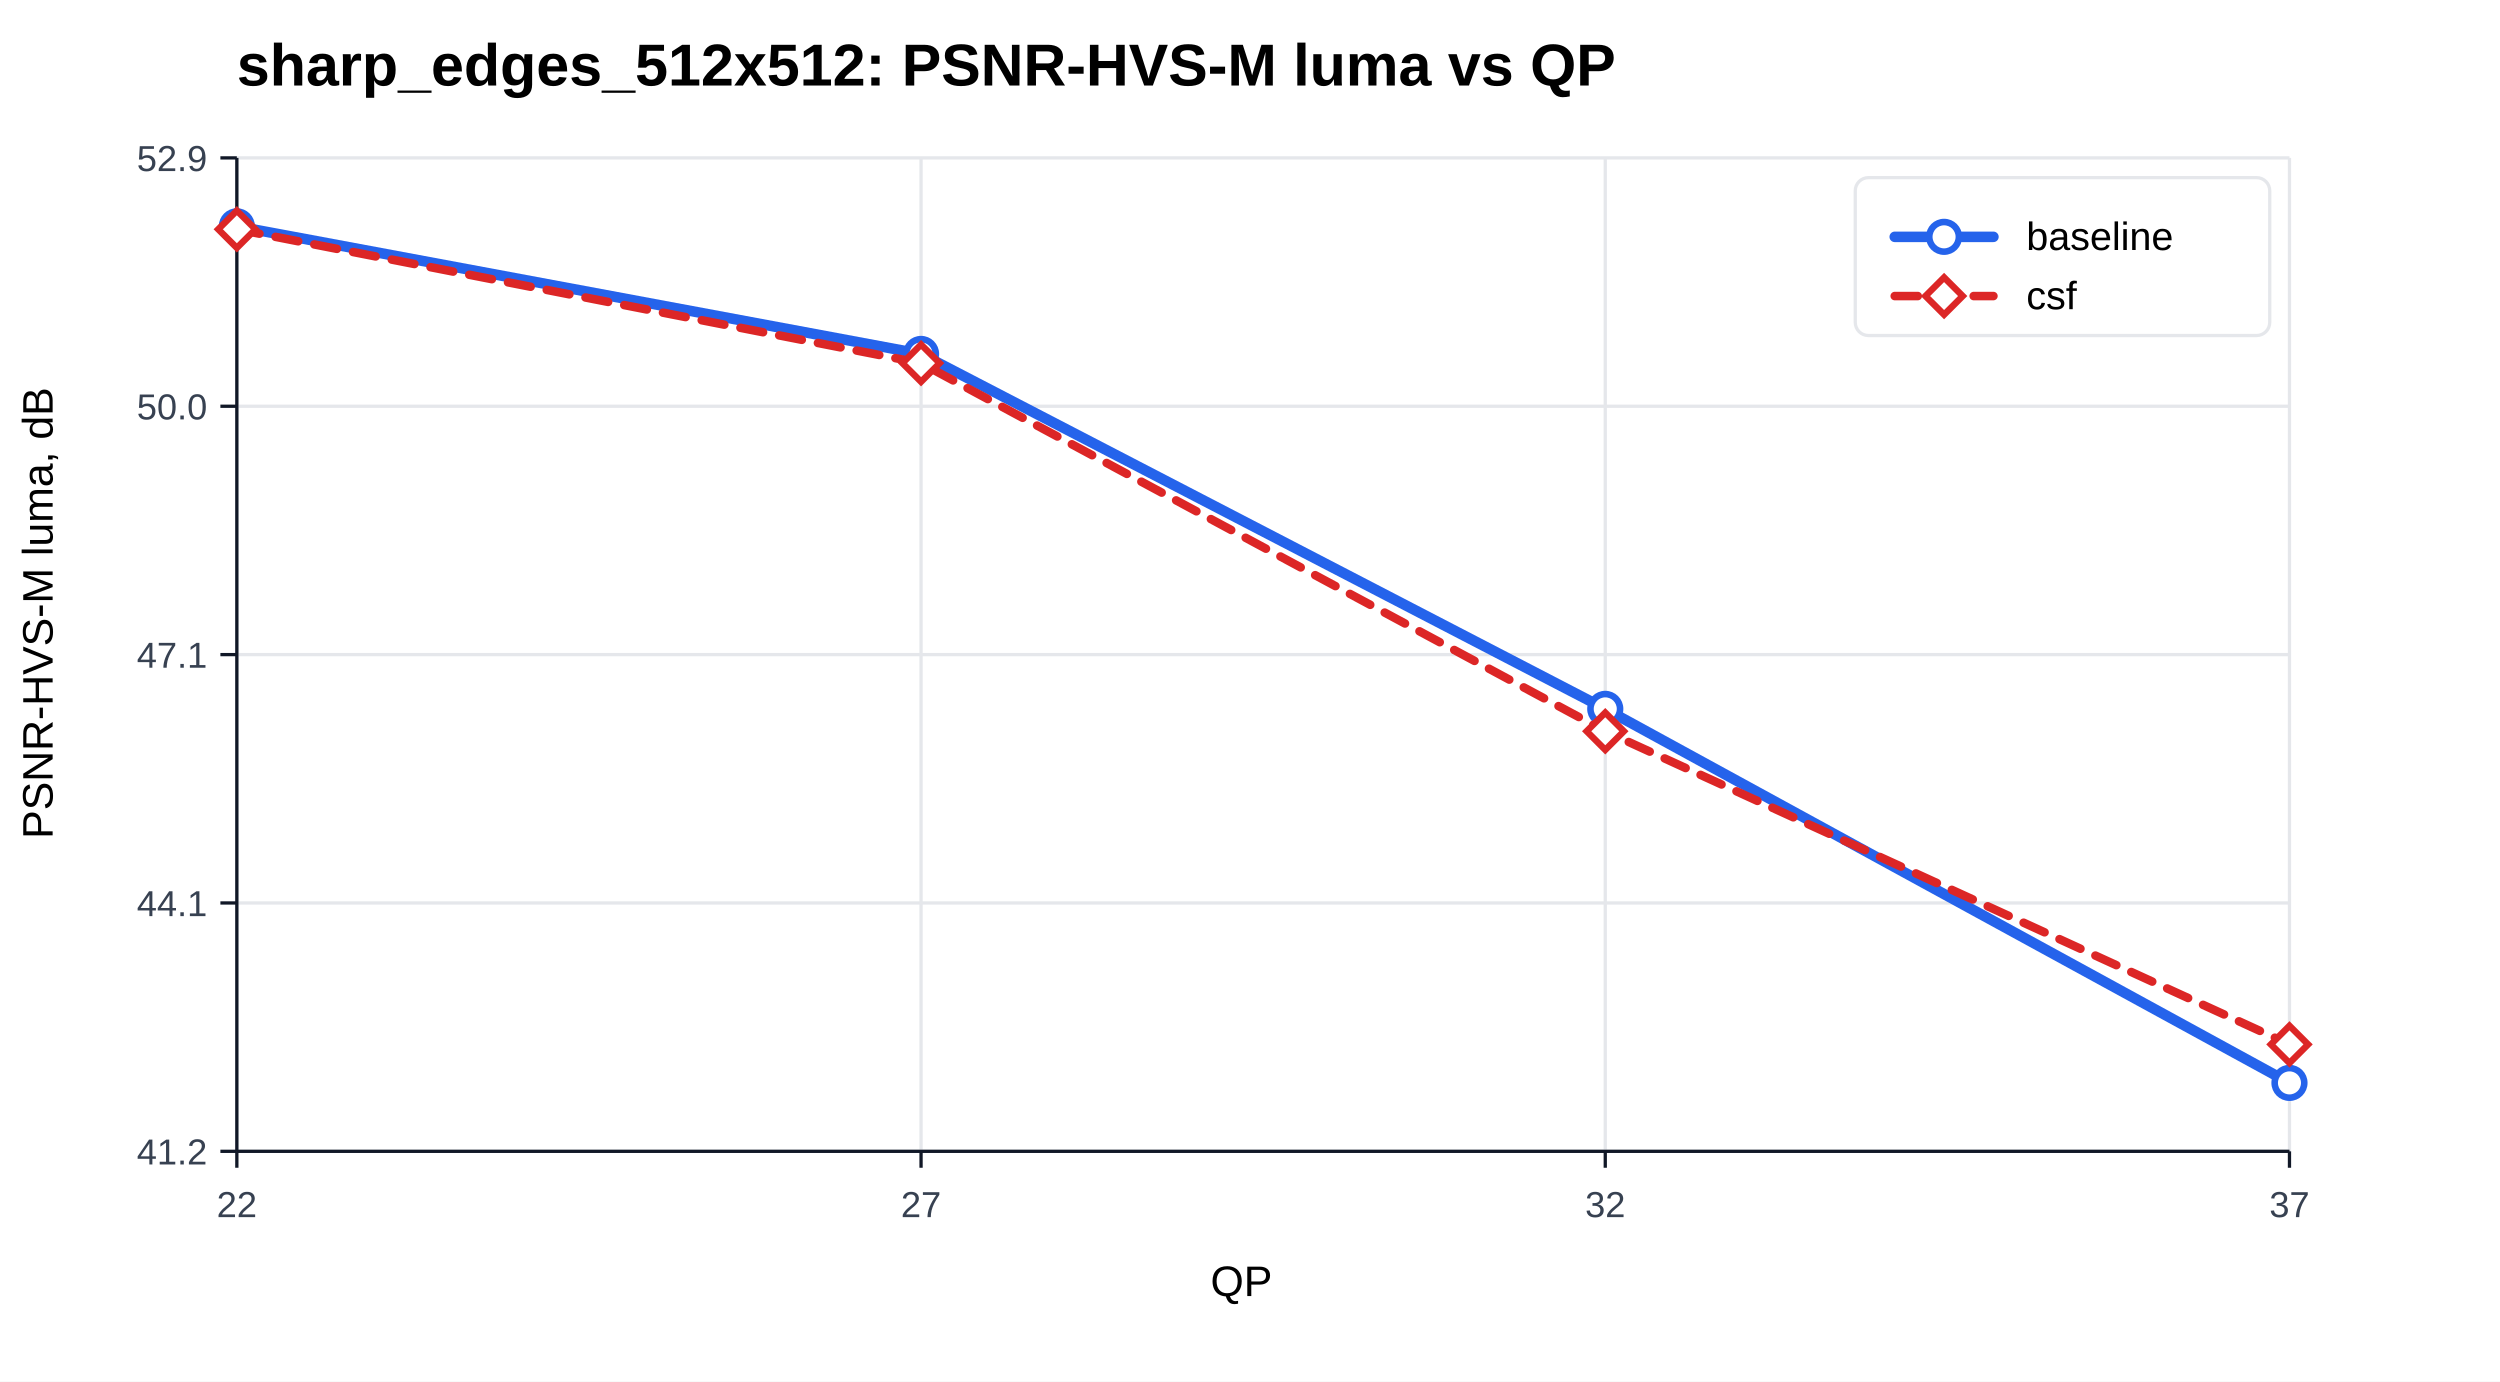
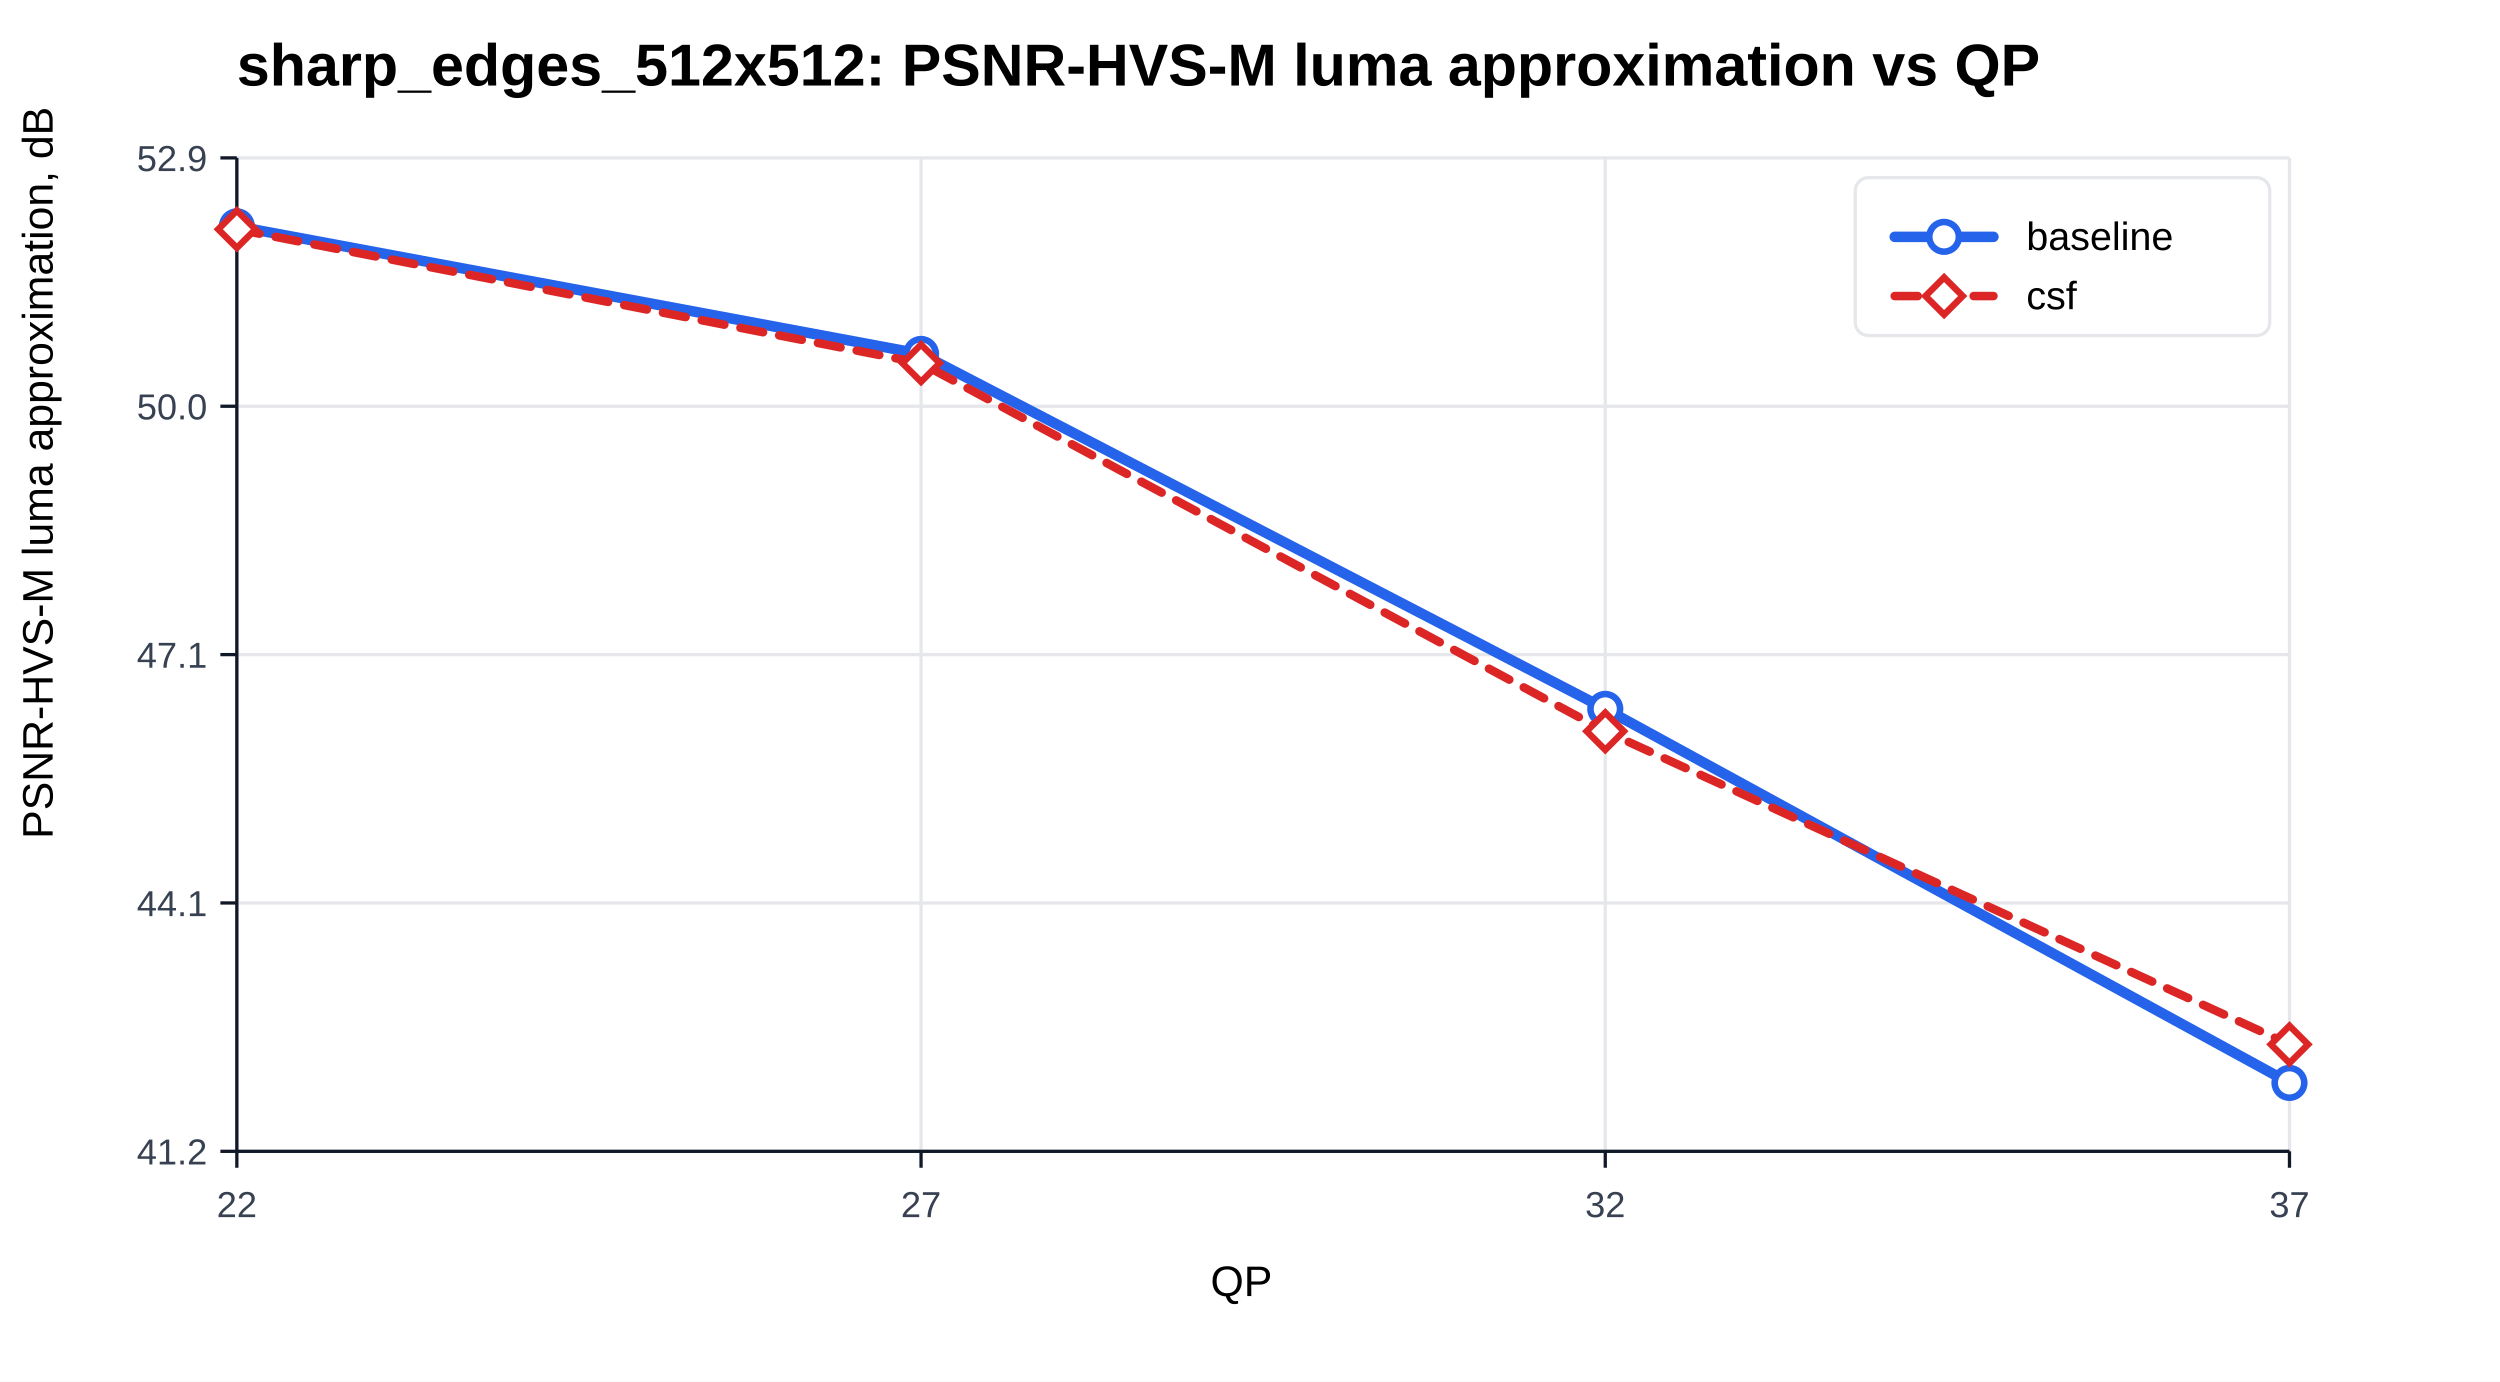
<svg xmlns="http://www.w3.org/2000/svg" width="760" height="420" viewBox="0 0 760 420">
  <rect width="100%" height="100%" fill="#ffffff" />
-   <text x="72" y="26" font-family="Arial" font-size="18" font-weight="700">sharp_edges_512x512: PSNR-HVS-M luma vs QP</text>
+   <text x="72" y="26" font-family="Arial" font-size="18" font-weight="700">sharp_edges_512x512: PSNR-HVS-M luma approximation vs QP</text>
  <line x1="72.0" y1="48" x2="72.0" y2="350" stroke="#e5e7eb" stroke-width="1" />
  <line x1="280.0" y1="48" x2="280.0" y2="350" stroke="#e5e7eb" stroke-width="1" />
  <line x1="488.0" y1="48" x2="488.0" y2="350" stroke="#e5e7eb" stroke-width="1" />
  <line x1="696.0" y1="48" x2="696.0" y2="350" stroke="#e5e7eb" stroke-width="1" />
  <line x1="72" y1="350.0" x2="696" y2="350.0" stroke="#e5e7eb" stroke-width="1" />
  <line x1="72" y1="274.5" x2="696" y2="274.5" stroke="#e5e7eb" stroke-width="1" />
  <line x1="72" y1="199.0" x2="696" y2="199.0" stroke="#e5e7eb" stroke-width="1" />
  <line x1="72" y1="123.5" x2="696" y2="123.5" stroke="#e5e7eb" stroke-width="1" />
  <line x1="72" y1="48.0" x2="696" y2="48.0" stroke="#e5e7eb" stroke-width="1" />
  <line x1="72" y1="350" x2="696" y2="350" stroke="#111827" />
  <line x1="72" y1="48" x2="72" y2="350" stroke="#111827" />
  <text x="368" y="394" font-family="Arial" font-size="13">QP</text>
-   <text x="16" y="255" font-family="Arial" font-size="13" transform="rotate(-90 16,255)">PSNR-HVS-M luma, dB</text>
+   <text x="16" y="255" font-family="Arial" font-size="13" transform="rotate(-90 16,255)">PSNR-HVS-M luma approximation, dB</text>
  <line x1="72.0" y1="350" x2="72.0" y2="355" stroke="#111827" />
  <text x="72.0" y="370" font-family="Arial" font-size="11" fill="#374151" text-anchor="middle">22</text>
  <line x1="280.0" y1="350" x2="280.0" y2="355" stroke="#111827" />
  <text x="280.0" y="370" font-family="Arial" font-size="11" fill="#374151" text-anchor="middle">27</text>
  <line x1="488.0" y1="350" x2="488.0" y2="355" stroke="#111827" />
  <text x="488.0" y="370" font-family="Arial" font-size="11" fill="#374151" text-anchor="middle">32</text>
  <line x1="696.0" y1="350" x2="696.0" y2="355" stroke="#111827" />
  <text x="696.0" y="370" font-family="Arial" font-size="11" fill="#374151" text-anchor="middle">37</text>
  <line x1="67" y1="350.0" x2="72" y2="350.0" stroke="#111827" />
  <text x="63" y="354.0" font-family="Arial" font-size="11" fill="#374151" text-anchor="end">41.2</text>
  <line x1="67" y1="274.5" x2="72" y2="274.5" stroke="#111827" />
  <text x="63" y="278.5" font-family="Arial" font-size="11" fill="#374151" text-anchor="end">44.1</text>
  <line x1="67" y1="199.0" x2="72" y2="199.0" stroke="#111827" />
  <text x="63" y="203.0" font-family="Arial" font-size="11" fill="#374151" text-anchor="end">47.1</text>
  <line x1="67" y1="123.5" x2="72" y2="123.5" stroke="#111827" />
  <text x="63" y="127.5" font-family="Arial" font-size="11" fill="#374151" text-anchor="end">50.0</text>
  <line x1="67" y1="48.0" x2="72" y2="48.0" stroke="#111827" />
  <text x="63" y="52.0" font-family="Arial" font-size="11" fill="#374151" text-anchor="end">52.9</text>
  <polyline fill="none" stroke="#2563eb" stroke-width="3.2" stroke-linecap="round" stroke-linejoin="round" points="72.0,68.8 280.0,107.6 488.0,215.5 696.0,329.2" />
  <circle cx="72.0" cy="68.8" r="4.5" fill="#ffffff" stroke="#2563eb" stroke-width="2" />
  <circle cx="280.0" cy="107.6" r="4.5" fill="#ffffff" stroke="#2563eb" stroke-width="2" />
  <circle cx="488.0" cy="215.5" r="4.5" fill="#ffffff" stroke="#2563eb" stroke-width="2" />
  <circle cx="696.0" cy="329.2" r="4.5" fill="#ffffff" stroke="#2563eb" stroke-width="2" />
  <polyline fill="none" stroke="#dc2626" stroke-width="2.6" stroke-linecap="round" stroke-linejoin="round" stroke-dasharray="7 5" points="72.0,69.7 280.0,110.4 488.0,222.3 696.0,317.5" />
  <rect x="68.0" y="65.7" width="8" height="8" transform="rotate(45 72.0 69.7)" fill="#ffffff" stroke="#dc2626" stroke-width="2" />
  <rect x="276.0" y="106.4" width="8" height="8" transform="rotate(45 280.0 110.4)" fill="#ffffff" stroke="#dc2626" stroke-width="2" />
  <rect x="484.0" y="218.3" width="8" height="8" transform="rotate(45 488.0 222.3)" fill="#ffffff" stroke="#dc2626" stroke-width="2" />
  <rect x="692.0" y="313.5" width="8" height="8" transform="rotate(45 696.0 317.5)" fill="#ffffff" stroke="#dc2626" stroke-width="2" />
  <rect x="564" y="54" width="126" height="48" rx="4" fill="#ffffff" stroke="#e5e7eb" />
  <line x1="576" y1="72" x2="606" y2="72" stroke="#2563eb" stroke-width="3.2" stroke-linecap="round" />
  <circle cx="591.0" cy="72.0" r="4.5" fill="#ffffff" stroke="#2563eb" stroke-width="2" />
  <text x="616" y="76" font-family="Arial" font-size="12">baseline</text>
  <line x1="576" y1="90" x2="606" y2="90" stroke="#dc2626" stroke-width="2.6" stroke-linecap="round" stroke-dasharray="7 5" />
  <rect x="587.0" y="86.0" width="8" height="8" transform="rotate(45 591.0 90.0)" fill="#ffffff" stroke="#dc2626" stroke-width="2" />
  <text x="616" y="94" font-family="Arial" font-size="12">csf</text>
</svg>
